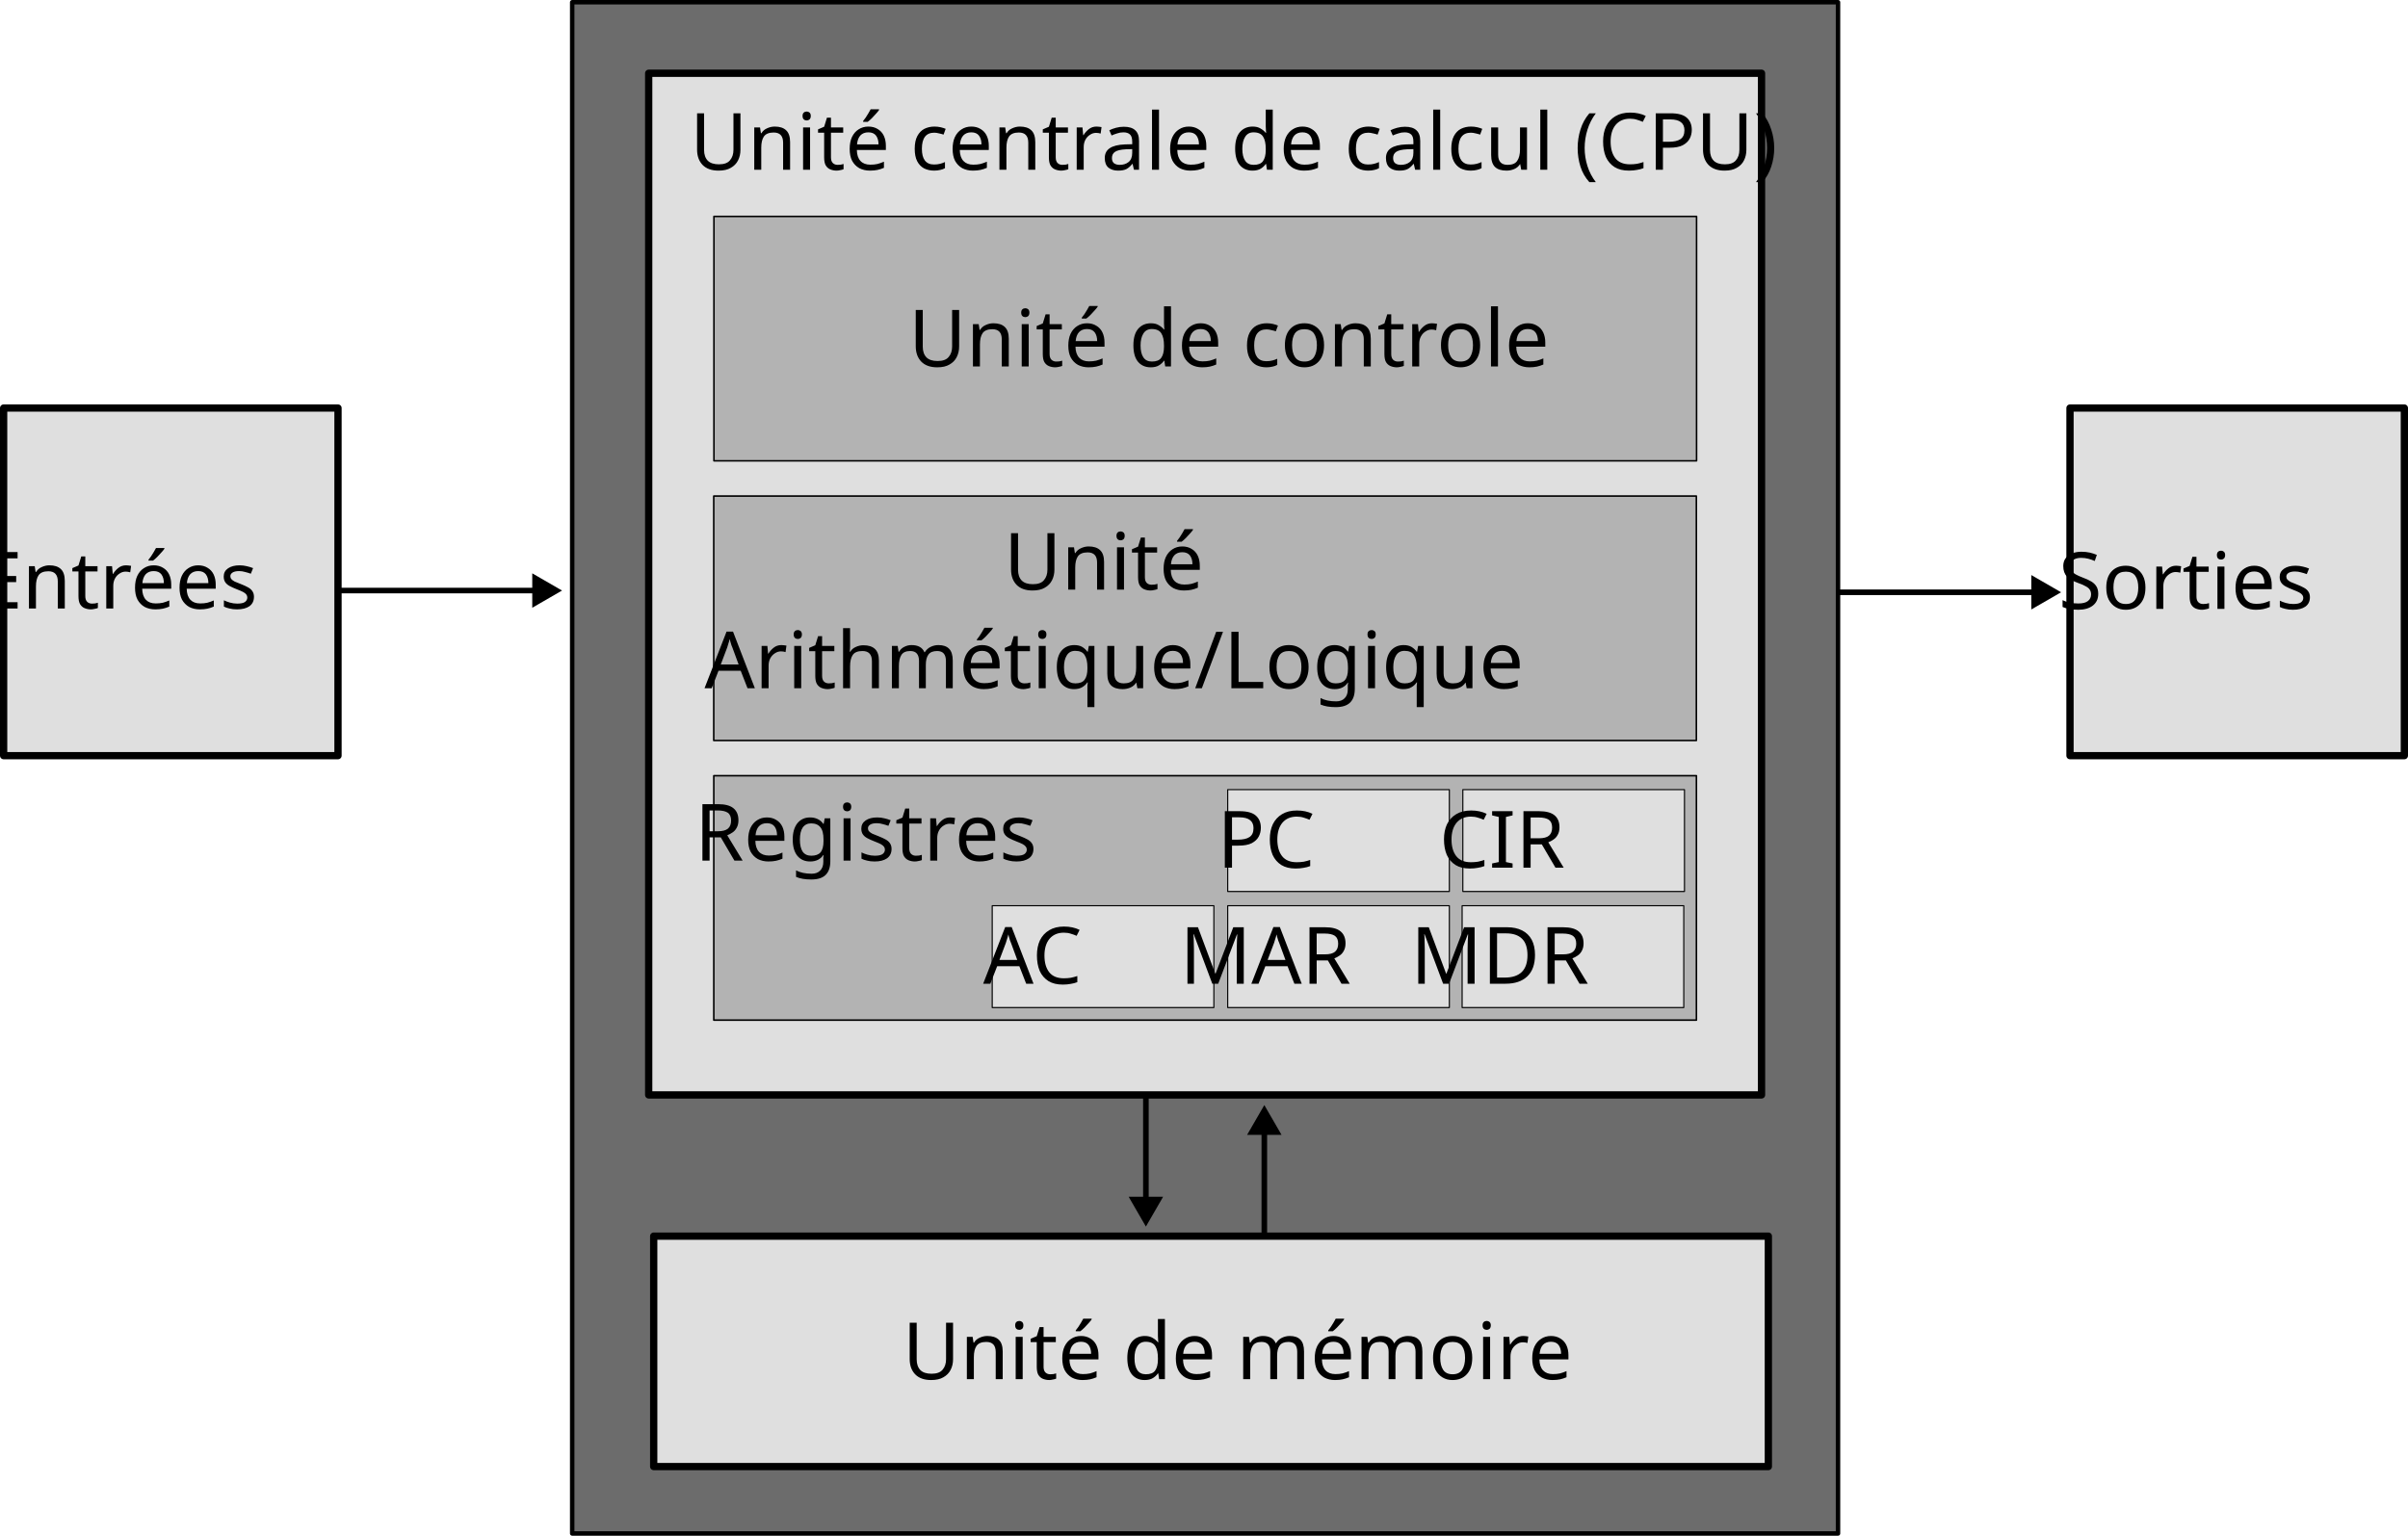
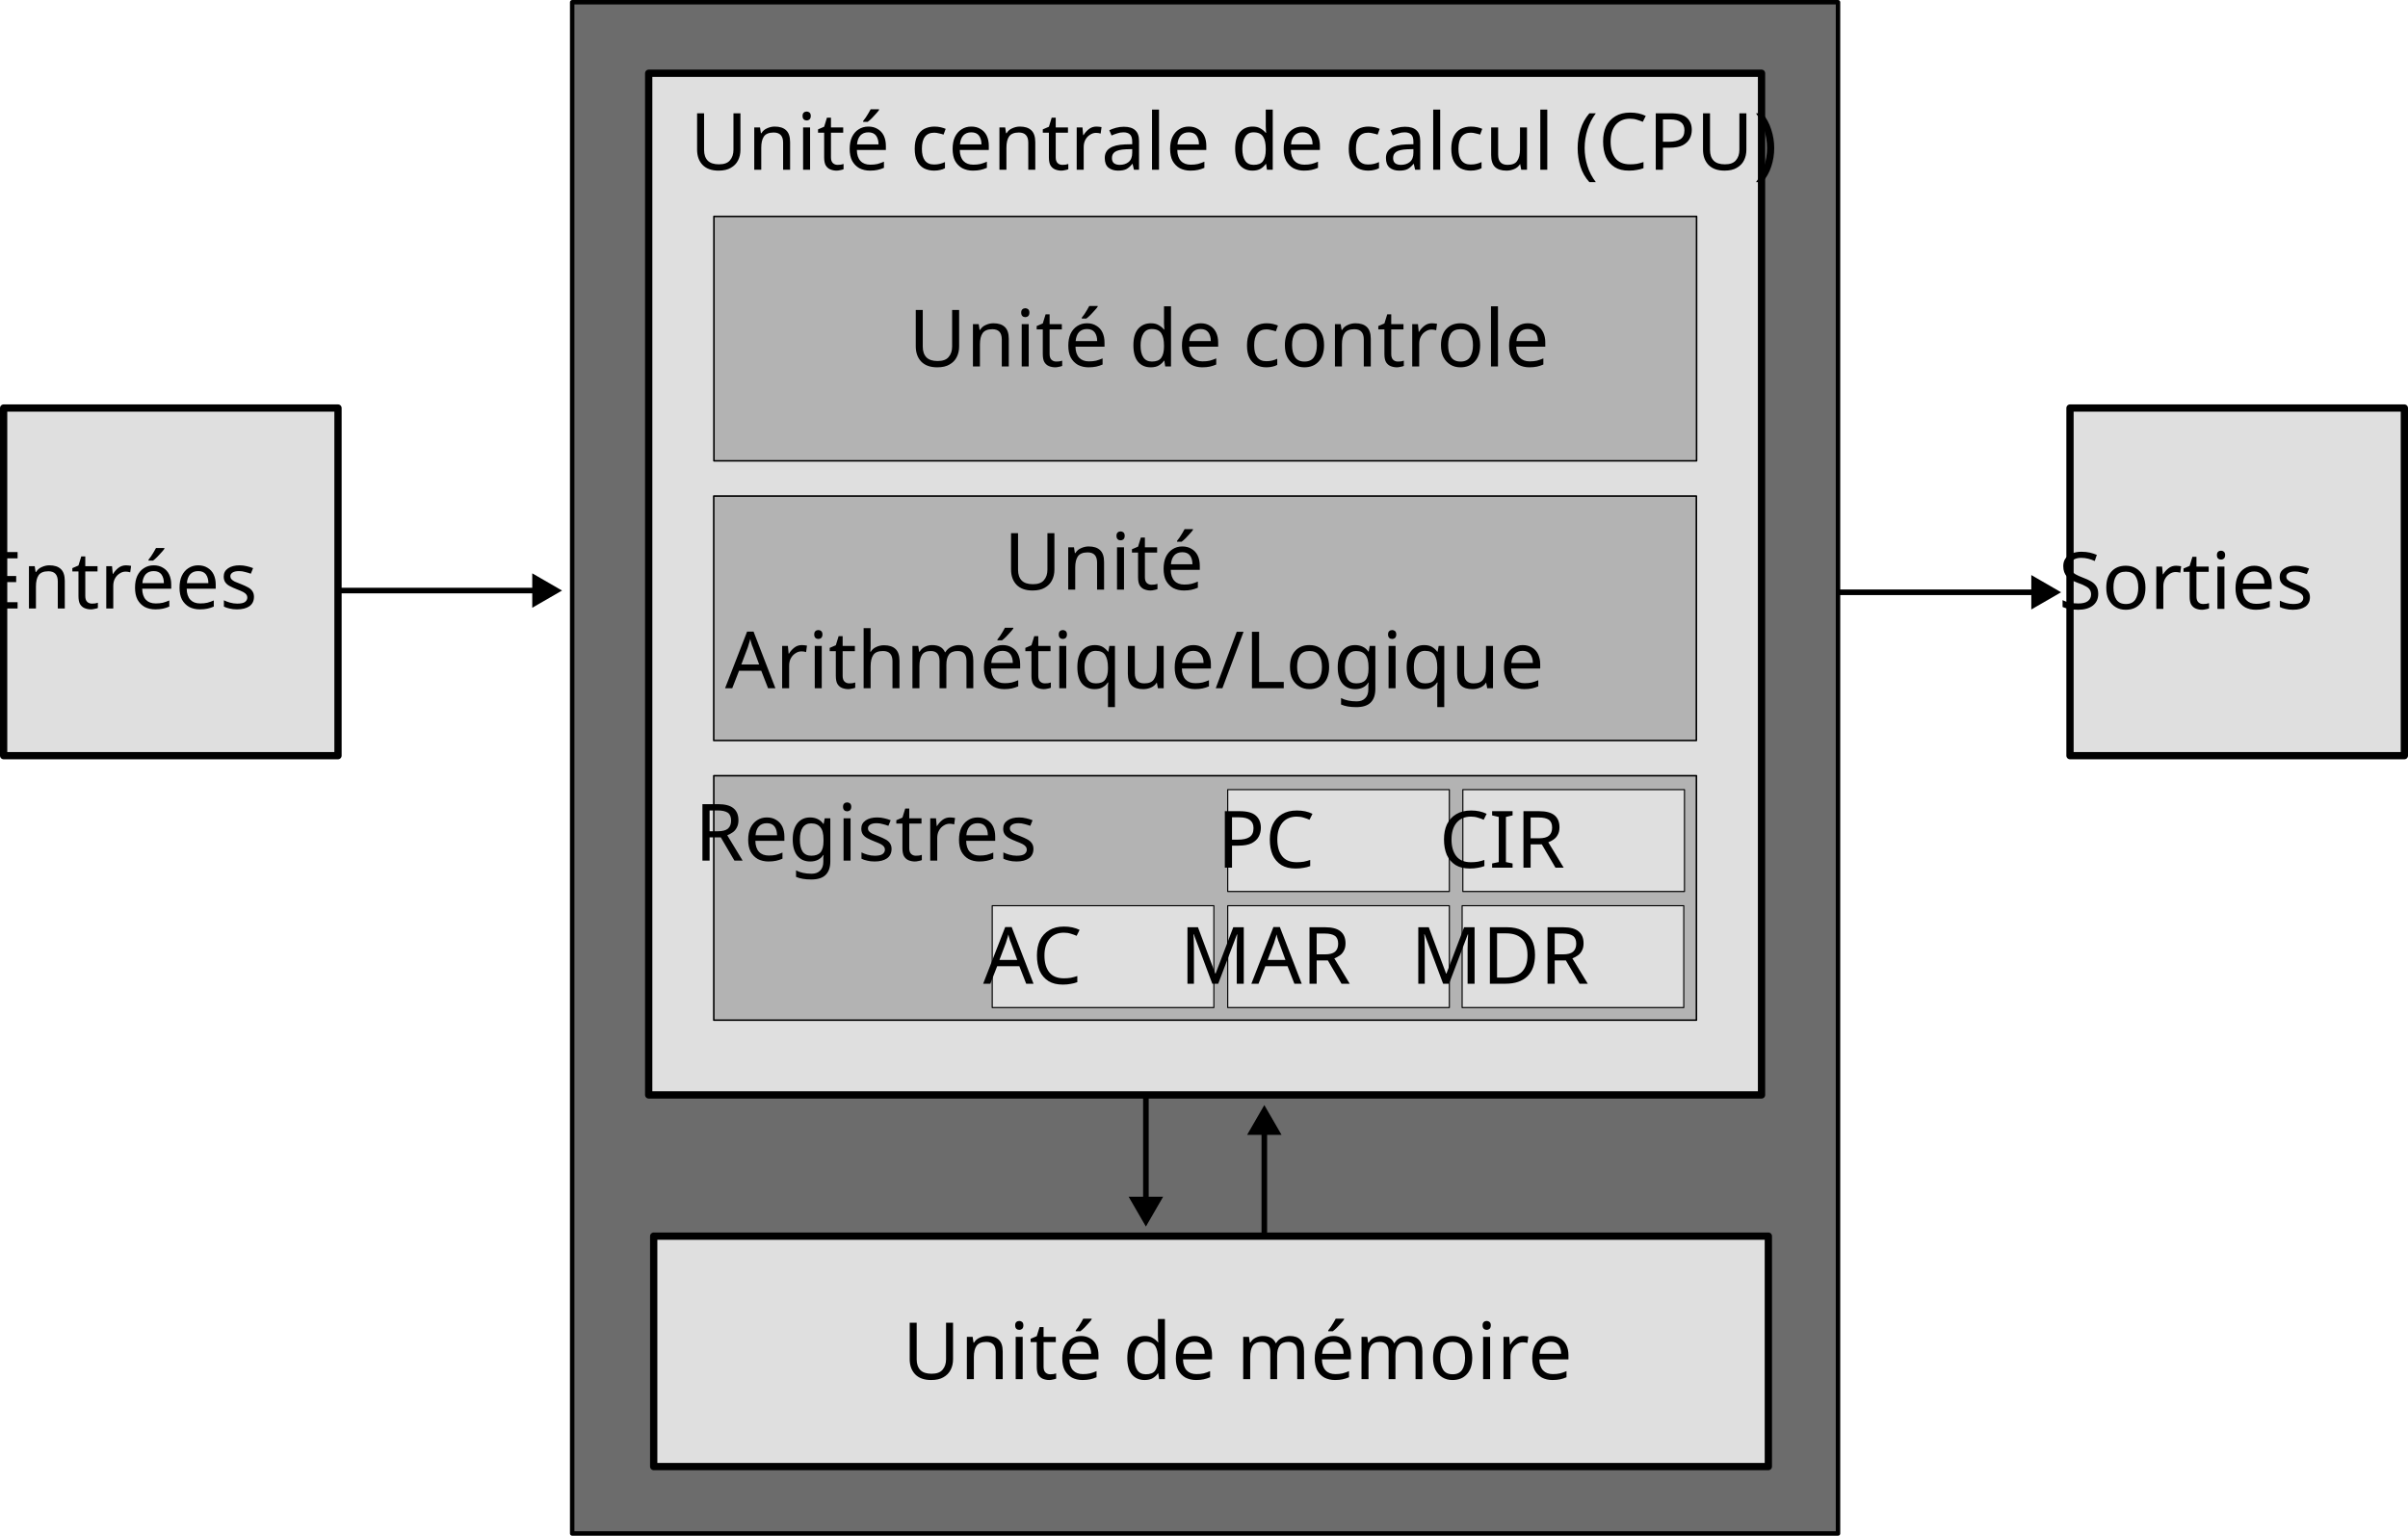
- <svg xmlns="http://www.w3.org/2000/svg" width="215.2mm" height="137.272mm" viewBox="0 0 215.2 137.272" version="1.1" id="svg1">
+ <svg xmlns="http://www.w3.org/2000/svg" id="svg1" width="813.354" height="518.825" version="1.1" viewBox="0 0 215.2 137.272">
  <defs id="defs1">
-     <marker style="overflow:visible" id="Triangle" refX="0" refY="0" orient="auto-start-reverse" markerWidth="1" markerHeight="1" viewBox="0 0 1 1" preserveAspectRatio="xMidYMid">
-       <path transform="scale(0.5)" style="fill:context-stroke;fill-rule:evenodd;stroke:context-stroke;stroke-width:1pt" d="M 5.77,0 -2.88,5 V -5 Z" id="path135" />
+     <marker style="overflow:visible" id="Triangle" markerHeight="1" markerWidth="1" orient="auto-start-reverse" preserveAspectRatio="xMidYMid" refX="0" refY="0" viewBox="0 0 1 1">
+       <path transform="scale(0.5)" style="fill:context-stroke;fill-rule:evenodd;stroke:context-stroke;stroke-width:1pt" id="path135" d="M 5.77,0 -2.88,5 V -5 Z" />
    </marker>
-     <marker style="overflow:visible" id="Triangle-0" refX="0" refY="0" orient="auto-start-reverse" markerWidth="1" markerHeight="1" viewBox="0 0 1 1" preserveAspectRatio="xMidYMid">
-       <path transform="scale(0.5)" style="fill:context-stroke;fill-rule:evenodd;stroke:context-stroke;stroke-width:1pt" d="M 5.77,0 -2.88,5 V -5 Z" id="path135-5" />
+     <marker style="overflow:visible" id="Triangle-0" markerHeight="1" markerWidth="1" orient="auto-start-reverse" preserveAspectRatio="xMidYMid" refX="0" refY="0" viewBox="0 0 1 1">
+       <path transform="scale(0.5)" style="fill:context-stroke;fill-rule:evenodd;stroke:context-stroke;stroke-width:1pt" id="path135-5" d="M 5.77,0 -2.88,5 V -5 Z" />
    </marker>
-     <marker style="overflow:visible" id="Triangle-0-9" refX="0" refY="0" orient="auto-start-reverse" markerWidth="1" markerHeight="1" viewBox="0 0 1 1" preserveAspectRatio="xMidYMid">
-       <path transform="scale(0.5)" style="fill:context-stroke;fill-rule:evenodd;stroke:context-stroke;stroke-width:1pt" d="M 5.77,0 -2.88,5 V -5 Z" id="path135-5-6" />
+     <marker style="overflow:visible" id="Triangle-0-9" markerHeight="1" markerWidth="1" orient="auto-start-reverse" preserveAspectRatio="xMidYMid" refX="0" refY="0" viewBox="0 0 1 1">
+       <path transform="scale(0.5)" style="fill:context-stroke;fill-rule:evenodd;stroke:context-stroke;stroke-width:1pt" id="path135-5-6" d="M 5.77,0 -2.88,5 V -5 Z" />
    </marker>
-     <marker style="overflow:visible" id="Triangle-0-9-0" refX="0" refY="0" orient="auto-start-reverse" markerWidth="1" markerHeight="1" viewBox="0 0 1 1" preserveAspectRatio="xMidYMid">
-       <path transform="scale(0.5)" style="fill:context-stroke;fill-rule:evenodd;stroke:context-stroke;stroke-width:1pt" d="M 5.77,0 -2.88,5 V -5 Z" id="path135-5-6-0" />
+     <marker style="overflow:visible" id="Triangle-0-9-0" markerHeight="1" markerWidth="1" orient="auto-start-reverse" preserveAspectRatio="xMidYMid" refX="0" refY="0" viewBox="0 0 1 1">
+       <path transform="scale(0.5)" style="fill:context-stroke;fill-rule:evenodd;stroke:context-stroke;stroke-width:1pt" id="path135-5-6-0" d="M 5.77,0 -2.88,5 V -5 Z" />
    </marker>
  </defs>
  <g id="layer1" transform="translate(-0.1901331,-38.17865)">
    <g id="g14">
-       <rect style="fill:#6c6c6c;fill-opacity:1;stroke:#000000;stroke-width:0.398;stroke-linejoin:round;stroke-dasharray:none" id="rect1" width="113.125" height="136.874" x="51.326" y="38.378" />
-       <rect style="fill:#dfdfdf;fill-opacity:1;stroke:#000000;stroke-width:0.65;stroke-linejoin:round;stroke-dasharray:none" id="rect1-1" width="99.453" height="91.325" x="58.163" y="44.726" />
-       <text xml:space="preserve" style="font-size:7.056px;font-family:UnVada;-inkscape-font-specification:'UnVada, Normal';fill:#000000;fill-opacity:1;stroke:none;stroke-width:0.65;stroke-linejoin:round;stroke-dasharray:none" x="61.848" y="53.351" id="text1">
-         <tspan id="tspan1" style="font-size:7.056px;fill:#000000;fill-opacity:1;stroke:none;stroke-width:0.65;stroke-dasharray:none" x="61.848" y="53.351">Unité centrale de calcul (CPU)</tspan>
-         <tspan style="font-size:7.056px;fill:#000000;fill-opacity:1;stroke:none;stroke-width:0.65;stroke-dasharray:none" x="61.848" y="62.171" id="tspan2" />
+       <rect style="fill:#6c6c6c;fill-opacity:1;stroke:#000;stroke-width:.398;stroke-linejoin:round;stroke-dasharray:none" id="rect1" width="113.125" height="136.874" x="51.326" y="38.378" />
+       <rect style="fill:#dfdfdf;fill-opacity:1;stroke:#000;stroke-width:.65;stroke-linejoin:round;stroke-dasharray:none" id="rect1-1" width="99.453" height="91.325" x="58.163" y="44.726" />
+       <text xml:space="preserve" style="font-size:7.056px;font-family:UnVada;-inkscape-font-specification:'UnVada, Normal';fill:#000;fill-opacity:1;stroke:none;stroke-width:.65;stroke-linejoin:round;stroke-dasharray:none" id="text1" x="61.848" y="53.351">
+         <tspan id="tspan1" style="font-size:7.056px;fill:#000;fill-opacity:1;stroke:none;stroke-width:.65;stroke-dasharray:none" x="61.848" y="53.351">Unité centrale de calcul (CPU)</tspan>
      </text>
-       <rect style="fill:#b3b3b3;fill-opacity:1;stroke:#000000;stroke-width:0.14;stroke-linejoin:round;stroke-dasharray:none" id="rect1-1-7-3-2-9" width="87.816" height="21.848" x="63.994" y="57.522" />
-       <text xml:space="preserve" style="font-size:7.056px;font-family:UnVada;-inkscape-font-specification:'UnVada, Normal';fill:#000000;fill-opacity:1;stroke:none;stroke-width:0.328;stroke-linejoin:round;stroke-dasharray:none" x="81.391" y="70.933" id="text1-1">
-         <tspan id="tspan1-9" style="font-size:7.056px;fill:#000000;fill-opacity:1;stroke:none;stroke-width:0.328" x="81.391" y="70.933">Unité de controle</tspan>
-         <tspan style="font-size:7.056px;fill:#000000;fill-opacity:1;stroke:none;stroke-width:0.328" x="81.391" y="79.752" id="tspan2-4" />
+       <rect style="fill:#b3b3b3;fill-opacity:1;stroke:#000;stroke-width:.14;stroke-linejoin:round;stroke-dasharray:none" id="rect1-1-7-3-2-9" width="87.816" height="21.848" x="63.994" y="57.522" />
+       <text xml:space="preserve" style="font-size:7.056px;font-family:UnVada;-inkscape-font-specification:'UnVada, Normal';fill:#000;fill-opacity:1;stroke:none;stroke-width:.328;stroke-linejoin:round;stroke-dasharray:none" id="text1-1" x="81.391" y="70.933">
+         <tspan id="tspan1-9" style="font-size:7.056px;fill:#000;fill-opacity:1;stroke:none;stroke-width:.328" x="81.391" y="70.933">Unité de controle</tspan>
      </text>
-       <rect style="fill:#dfdfdf;fill-opacity:1;stroke:#000000;stroke-width:0.65;stroke-linejoin:round;stroke-dasharray:none" id="rect1-1-7" width="99.615" height="20.595" x="58.611" y="148.673" />
-       <text xml:space="preserve" style="font-size:7.056px;font-family:UnVada;-inkscape-font-specification:'UnVada, Normal';fill:#000000;fill-opacity:1;stroke:none;stroke-width:0.328;stroke-linejoin:round;stroke-dasharray:none" x="80.849" y="161.458" id="text1-1-3">
-         <tspan id="tspan1-9-4" style="font-size:7.056px;fill:#000000;fill-opacity:1;stroke:none;stroke-width:0.328" x="80.849" y="161.458">Unité de mémoire</tspan>
-         <tspan style="font-size:7.056px;fill:#000000;fill-opacity:1;stroke:none;stroke-width:0.328" x="80.849" y="170.277" id="tspan2-4-7" />
+       <rect style="fill:#dfdfdf;fill-opacity:1;stroke:#000;stroke-width:.65;stroke-linejoin:round;stroke-dasharray:none" id="rect1-1-7" width="99.615" height="20.595" x="58.611" y="148.673" />
+       <text xml:space="preserve" style="font-size:7.056px;font-family:UnVada;-inkscape-font-specification:'UnVada, Normal';fill:#000;fill-opacity:1;stroke:none;stroke-width:.328;stroke-linejoin:round;stroke-dasharray:none" id="text1-1-3" x="80.849" y="161.458">
+         <tspan id="tspan1-9-4" style="font-size:7.056px;fill:#000;fill-opacity:1;stroke:none;stroke-width:.328" x="80.849" y="161.458">Unité de mémoire</tspan>
      </text>
-       <rect style="fill:#b3b3b3;fill-opacity:1;stroke:#000000;stroke-width:0.14;stroke-linejoin:round;stroke-dasharray:none" id="rect1-1-7-3-2-0" width="87.816" height="21.848" x="63.976" y="82.519" />
-       <text xml:space="preserve" style="font-size:7.056px;font-family:UnVada;-inkscape-font-specification:'UnVada, Normal';text-align:center;text-anchor:middle;fill:#000000;fill-opacity:1;stroke:none;stroke-width:0.328;stroke-linejoin:round;stroke-dasharray:none" x="108.007" y="90.882" id="text1-1-5">
-         <tspan id="tspan1-9-9" style="font-size:7.056px;text-align:center;text-anchor:middle;fill:#000000;fill-opacity:1;stroke:none;stroke-width:0.328" x="108.007" y="90.882">Unité </tspan>
-         <tspan style="font-size:7.056px;text-align:center;text-anchor:middle;fill:#000000;fill-opacity:1;stroke:none;stroke-width:0.328" x="108.007" y="99.701" id="tspan3">Arithmétique/Logique</tspan>
-         <tspan style="font-size:7.056px;text-align:center;text-anchor:middle;fill:#000000;fill-opacity:1;stroke:none;stroke-width:0.328" x="108.007" y="108.521" id="tspan2-4-5" />
+       <rect style="fill:#b3b3b3;fill-opacity:1;stroke:#000;stroke-width:.14;stroke-linejoin:round;stroke-dasharray:none" id="rect1-1-7-3-2-0" width="87.816" height="21.848" x="63.976" y="82.519" />
+       <text xml:space="preserve" style="font-size:7.056px;font-family:UnVada;-inkscape-font-specification:'UnVada, Normal';text-align:center;text-anchor:middle;fill:#000;fill-opacity:1;stroke:none;stroke-width:.328;stroke-linejoin:round;stroke-dasharray:none" id="text1-1-5" x="108.007" y="90.882">
+         <tspan id="tspan1-9-9" style="font-size:7.056px;text-align:center;text-anchor:middle;fill:#000;fill-opacity:1;stroke:none;stroke-width:.328" x="108.007" y="90.882">Unité </tspan>
+         <tspan style="font-size:7.056px;text-align:center;text-anchor:middle;fill:#000;fill-opacity:1;stroke:none;stroke-width:.328" id="tspan3" x="108.007" y="99.701">Arithmétique/Logique</tspan>
      </text>
-       <path style="fill:none;fill-opacity:1;stroke:#000000;stroke-width:0.5;stroke-linejoin:round;stroke-dasharray:none;stroke-opacity:1;marker-end:url(#Triangle)" d="m 102.597,136.072 v 9.97" id="path15" />
-       <path style="fill:none;fill-opacity:1;stroke:#000000;stroke-width:0.5;stroke-linejoin:round;stroke-dasharray:none;stroke-opacity:1;marker-end:url(#Triangle-0)" d="M 113.181,148.702 V 138.732" id="path15-7" />
-       <path style="fill:none;fill-opacity:1;stroke:#000000;stroke-width:0.5;stroke-linejoin:round;stroke-dasharray:none;stroke-opacity:1;marker-end:url(#Triangle-0-9)" d="m 164.36,91.119 h 18.252" id="path15-7-6" />
-       <path style="fill:none;fill-opacity:1;stroke:#000000;stroke-width:0.5;stroke-linejoin:round;stroke-dasharray:none;stroke-opacity:1;marker-end:url(#Triangle-0-9-0)" d="M 30.392,90.965 H 48.644" id="path15-7-6-4" />
-       <rect style="fill:#b3b3b3;fill-opacity:1;stroke:#000000;stroke-width:0.14;stroke-linejoin:round;stroke-dasharray:none" id="rect1-1-7-3-2" width="87.816" height="21.848" x="63.981" y="107.516" />
-       <text xml:space="preserve" style="font-size:7.056px;font-family:UnVada;-inkscape-font-specification:'UnVada, Normal';text-align:center;text-anchor:middle;fill:#000000;fill-opacity:1;stroke:none;stroke-width:0.328;stroke-linejoin:round;stroke-dasharray:none" x="83.989" y="115.105" id="text5">
-         <tspan id="tspan5" style="fill:#000000;fill-opacity:1;stroke:none;stroke-width:0.328" x="83.989" y="115.105">Registres</tspan>
+       <path style="fill:none;fill-opacity:1;stroke:#000;stroke-width:.5;stroke-linejoin:round;stroke-dasharray:none;stroke-opacity:1;marker-end:url(#Triangle)" id="path15" d="m 102.597,136.072 v 9.97" />
+       <path style="fill:none;fill-opacity:1;stroke:#000;stroke-width:.5;stroke-linejoin:round;stroke-dasharray:none;stroke-opacity:1;marker-end:url(#Triangle-0)" id="path15-7" d="M 113.181,148.702 V 138.732" />
+       <path style="fill:none;fill-opacity:1;stroke:#000;stroke-width:.5;stroke-linejoin:round;stroke-dasharray:none;stroke-opacity:1;marker-end:url(#Triangle-0-9)" id="path15-7-6" d="m 164.36,91.119 h 18.252" />
+       <path style="fill:none;fill-opacity:1;stroke:#000;stroke-width:.5;stroke-linejoin:round;stroke-dasharray:none;stroke-opacity:1;marker-end:url(#Triangle-0-9-0)" id="path15-7-6-4" d="M 30.392,90.965 H 48.644" />
+       <rect style="fill:#b3b3b3;fill-opacity:1;stroke:#000;stroke-width:.14;stroke-linejoin:round;stroke-dasharray:none" id="rect1-1-7-3-2" width="87.816" height="21.848" x="63.981" y="107.516" />
+       <text xml:space="preserve" style="font-size:7.056px;font-family:UnVada;-inkscape-font-specification:'UnVada, Normal';text-align:center;text-anchor:middle;fill:#000;fill-opacity:1;stroke:none;stroke-width:.328;stroke-linejoin:round;stroke-dasharray:none" id="text5" x="83.989" y="115.105">
+         <tspan id="tspan5" style="fill:#000;fill-opacity:1;stroke:none;stroke-width:.328" x="83.989" y="115.105">Registres</tspan>
      </text>
-       <rect style="fill:#dfdfdf;fill-opacity:1;stroke:#000000;stroke-width:0.1;stroke-linejoin:round;stroke-dasharray:none" id="rect6" width="19.808" height="9.103" x="130.922" y="108.762" />
-       <rect style="fill:#dfdfdf;fill-opacity:1;stroke:#000000;stroke-width:0.1;stroke-linejoin:round;stroke-dasharray:none" id="rect6-29" width="19.808" height="9.103" x="88.864" y="119.138" />
-       <rect style="fill:#dfdfdf;fill-opacity:1;stroke:#000000;stroke-width:0.1;stroke-linejoin:round;stroke-dasharray:none" id="rect6-2" width="19.808" height="9.103" x="109.909" y="119.138" />
-       <rect style="fill:#dfdfdf;fill-opacity:1;stroke:#000000;stroke-width:0.1;stroke-linejoin:round;stroke-dasharray:none" id="rect6-9" width="19.808" height="9.103" x="130.859" y="119.138" />
-       <rect style="fill:#dfdfdf;fill-opacity:1;stroke:#000000;stroke-width:0.1;stroke-linejoin:round;stroke-dasharray:none" id="rect6-2-9" width="19.808" height="9.103" x="109.909" y="108.762" />
-       <text xml:space="preserve" style="font-size:7.056px;font-family:UnVada;-inkscape-font-specification:'UnVada, Normal';text-align:center;text-anchor:middle;fill:#000000;fill-opacity:1;stroke:none;stroke-width:0.5;stroke-linejoin:round;stroke-dasharray:none;stroke-opacity:1" x="119.746" y="115.734" id="text15">
-         <tspan id="tspan15" style="fill:#000000;fill-opacity:1;stroke:none;stroke-width:0.5" x="119.746" y="115.734">PC</tspan>
+       <rect style="fill:#dfdfdf;fill-opacity:1;stroke:#000;stroke-width:.1;stroke-linejoin:round;stroke-dasharray:none" id="rect6" width="19.808" height="9.103" x="130.922" y="108.762" />
+       <rect style="fill:#dfdfdf;fill-opacity:1;stroke:#000;stroke-width:.1;stroke-linejoin:round;stroke-dasharray:none" id="rect6-29" width="19.808" height="9.103" x="88.864" y="119.138" />
+       <rect style="fill:#dfdfdf;fill-opacity:1;stroke:#000;stroke-width:.1;stroke-linejoin:round;stroke-dasharray:none" id="rect6-2" width="19.808" height="9.103" x="109.909" y="119.138" />
+       <rect style="fill:#dfdfdf;fill-opacity:1;stroke:#000;stroke-width:.1;stroke-linejoin:round;stroke-dasharray:none" id="rect6-9" width="19.808" height="9.103" x="130.859" y="119.138" />
+       <rect style="fill:#dfdfdf;fill-opacity:1;stroke:#000;stroke-width:.1;stroke-linejoin:round;stroke-dasharray:none" id="rect6-2-9" width="19.808" height="9.103" x="109.909" y="108.762" />
+       <text xml:space="preserve" style="font-size:7.056px;font-family:UnVada;-inkscape-font-specification:'UnVada, Normal';text-align:center;text-anchor:middle;fill:#000;fill-opacity:1;stroke:none;stroke-width:.5;stroke-linejoin:round;stroke-dasharray:none;stroke-opacity:1" id="text15" x="119.746" y="115.734">
+         <tspan id="tspan15" style="fill:#000;fill-opacity:1;stroke:none;stroke-width:.5" x="119.746" y="115.734">PC</tspan>
      </text>
-       <text xml:space="preserve" style="font-size:7.056px;font-family:UnVada;-inkscape-font-specification:'UnVada, Normal';text-align:center;text-anchor:middle;fill:#000000;fill-opacity:1;stroke:none;stroke-width:0.5;stroke-linejoin:round;stroke-dasharray:none;stroke-opacity:1" x="140.84" y="115.734" id="text15-9">
-         <tspan id="tspan15-5" style="fill:#000000;fill-opacity:1;stroke:none;stroke-width:0.5" x="140.84" y="115.734">CIR</tspan>
+       <text xml:space="preserve" style="font-size:7.056px;font-family:UnVada;-inkscape-font-specification:'UnVada, Normal';text-align:center;text-anchor:middle;fill:#000;fill-opacity:1;stroke:none;stroke-width:.5;stroke-linejoin:round;stroke-dasharray:none;stroke-opacity:1" id="text15-9" x="140.84" y="115.734">
+         <tspan id="tspan15-5" style="fill:#000;fill-opacity:1;stroke:none;stroke-width:.5" x="140.84" y="115.734">CIR</tspan>
      </text>
-       <text xml:space="preserve" style="font-size:7.056px;font-family:UnVada;-inkscape-font-specification:'UnVada, Normal';text-align:center;text-anchor:middle;fill:#000000;fill-opacity:1;stroke:none;stroke-width:0.5;stroke-linejoin:round;stroke-dasharray:none;stroke-opacity:1" x="140.643" y="126.11" id="text15-5">
-         <tspan id="tspan15-52" style="fill:#000000;fill-opacity:1;stroke:none;stroke-width:0.5" x="140.643" y="126.11">MDR</tspan>
+       <text xml:space="preserve" style="font-size:7.056px;font-family:UnVada;-inkscape-font-specification:'UnVada, Normal';text-align:center;text-anchor:middle;fill:#000;fill-opacity:1;stroke:none;stroke-width:.5;stroke-linejoin:round;stroke-dasharray:none;stroke-opacity:1" id="text15-5" x="140.643" y="126.11">
+         <tspan id="tspan15-52" style="fill:#000;fill-opacity:1;stroke:none;stroke-width:.5" x="140.643" y="126.11">MDR</tspan>
      </text>
-       <text xml:space="preserve" style="font-size:7.056px;font-family:UnVada;-inkscape-font-specification:'UnVada, Normal';text-align:center;text-anchor:middle;fill:#000000;fill-opacity:1;stroke:none;stroke-width:0.5;stroke-linejoin:round;stroke-dasharray:none;stroke-opacity:1" x="119.693" y="126.11" id="text15-91">
-         <tspan id="tspan15-6" style="fill:#000000;fill-opacity:1;stroke:none;stroke-width:0.5" x="119.693" y="126.11">MAR</tspan>
+       <text xml:space="preserve" style="font-size:7.056px;font-family:UnVada;-inkscape-font-specification:'UnVada, Normal';text-align:center;text-anchor:middle;fill:#000;fill-opacity:1;stroke:none;stroke-width:.5;stroke-linejoin:round;stroke-dasharray:none;stroke-opacity:1" id="text15-91" x="119.693" y="126.11">
+         <tspan id="tspan15-6" style="fill:#000;fill-opacity:1;stroke:none;stroke-width:.5" x="119.693" y="126.11">MAR</tspan>
      </text>
-       <text xml:space="preserve" style="font-size:7.056px;font-family:UnVada;-inkscape-font-specification:'UnVada, Normal';text-align:center;text-anchor:middle;fill:#000000;fill-opacity:1;stroke:none;stroke-width:0.5;stroke-linejoin:round;stroke-dasharray:none;stroke-opacity:1" x="98.888" y="126.11" id="text15-53">
-         <tspan id="tspan15-2" style="fill:#000000;fill-opacity:1;stroke:none;stroke-width:0.5" x="98.888" y="126.11">AC</tspan>
+       <text xml:space="preserve" style="font-size:7.056px;font-family:UnVada;-inkscape-font-specification:'UnVada, Normal';text-align:center;text-anchor:middle;fill:#000;fill-opacity:1;stroke:none;stroke-width:.5;stroke-linejoin:round;stroke-dasharray:none;stroke-opacity:1" id="text15-53" x="98.888" y="126.11">
+         <tspan id="tspan15-2" style="fill:#000;fill-opacity:1;stroke:none;stroke-width:.5" x="98.888" y="126.11">AC</tspan>
      </text>
    </g>
-     <rect style="fill:#dfdfdf;fill-opacity:1;stroke:#000000;stroke-width:0.65;stroke-linejoin:round;stroke-dasharray:none" id="rect5-4" width="29.882" height="31.072" x="0.515" y="74.652" />
-     <text xml:space="preserve" style="font-size:7.056px;font-family:UnVada;-inkscape-font-specification:'UnVada, Normal';text-align:center;text-anchor:middle;fill:#000000;fill-opacity:1;stroke:none;stroke-width:0.65;stroke-linejoin:round;stroke-dasharray:none" x="15.319" y="92.569" id="text6">
-       <tspan id="tspan6" style="fill:#000000;fill-opacity:1;stroke:none;stroke-width:0.65;stroke-dasharray:none" x="15.319" y="92.569">Entrées</tspan>
+     <rect style="fill:#dfdfdf;fill-opacity:1;stroke:#000;stroke-width:.65;stroke-linejoin:round;stroke-dasharray:none" id="rect5-4" width="29.882" height="31.072" x=".515" y="74.652" />
+     <text xml:space="preserve" style="font-size:7.056px;font-family:UnVada;-inkscape-font-specification:'UnVada, Normal';text-align:center;text-anchor:middle;fill:#000;fill-opacity:1;stroke:none;stroke-width:.65;stroke-linejoin:round;stroke-dasharray:none" id="text6" x="15.319" y="92.569">
+       <tspan id="tspan6" style="fill:#000;fill-opacity:1;stroke:none;stroke-width:.65;stroke-dasharray:none" x="15.319" y="92.569">Entrées</tspan>
    </text>
-     <rect style="fill:#dfdfdf;fill-opacity:1;stroke:#000000;stroke-width:0.65;stroke-linejoin:round;stroke-dasharray:none" id="rect5" width="29.882" height="31.072" x="185.183" y="74.652" />
-     <text xml:space="preserve" style="font-size:7.056px;font-family:UnVada;-inkscape-font-specification:'UnVada, Normal';text-align:center;text-anchor:middle;fill:#000000;fill-opacity:1;stroke:none;stroke-width:0.65;stroke-linejoin:round;stroke-dasharray:none" x="200.138" y="92.604" id="text7">
-       <tspan id="tspan7" style="fill:#000000;fill-opacity:1;stroke:none;stroke-width:0.65;stroke-dasharray:none" x="200.138" y="92.604">Sorties</tspan>
+     <rect style="fill:#dfdfdf;fill-opacity:1;stroke:#000;stroke-width:.65;stroke-linejoin:round;stroke-dasharray:none" id="rect5" width="29.882" height="31.072" x="185.183" y="74.652" />
+     <text xml:space="preserve" style="font-size:7.056px;font-family:UnVada;-inkscape-font-specification:'UnVada, Normal';text-align:center;text-anchor:middle;fill:#000;fill-opacity:1;stroke:none;stroke-width:.65;stroke-linejoin:round;stroke-dasharray:none" id="text7" x="200.138" y="92.604">
+       <tspan id="tspan7" style="fill:#000;fill-opacity:1;stroke:none;stroke-width:.65;stroke-dasharray:none" x="200.138" y="92.604">Sorties</tspan>
    </text>
  </g>
</svg>
